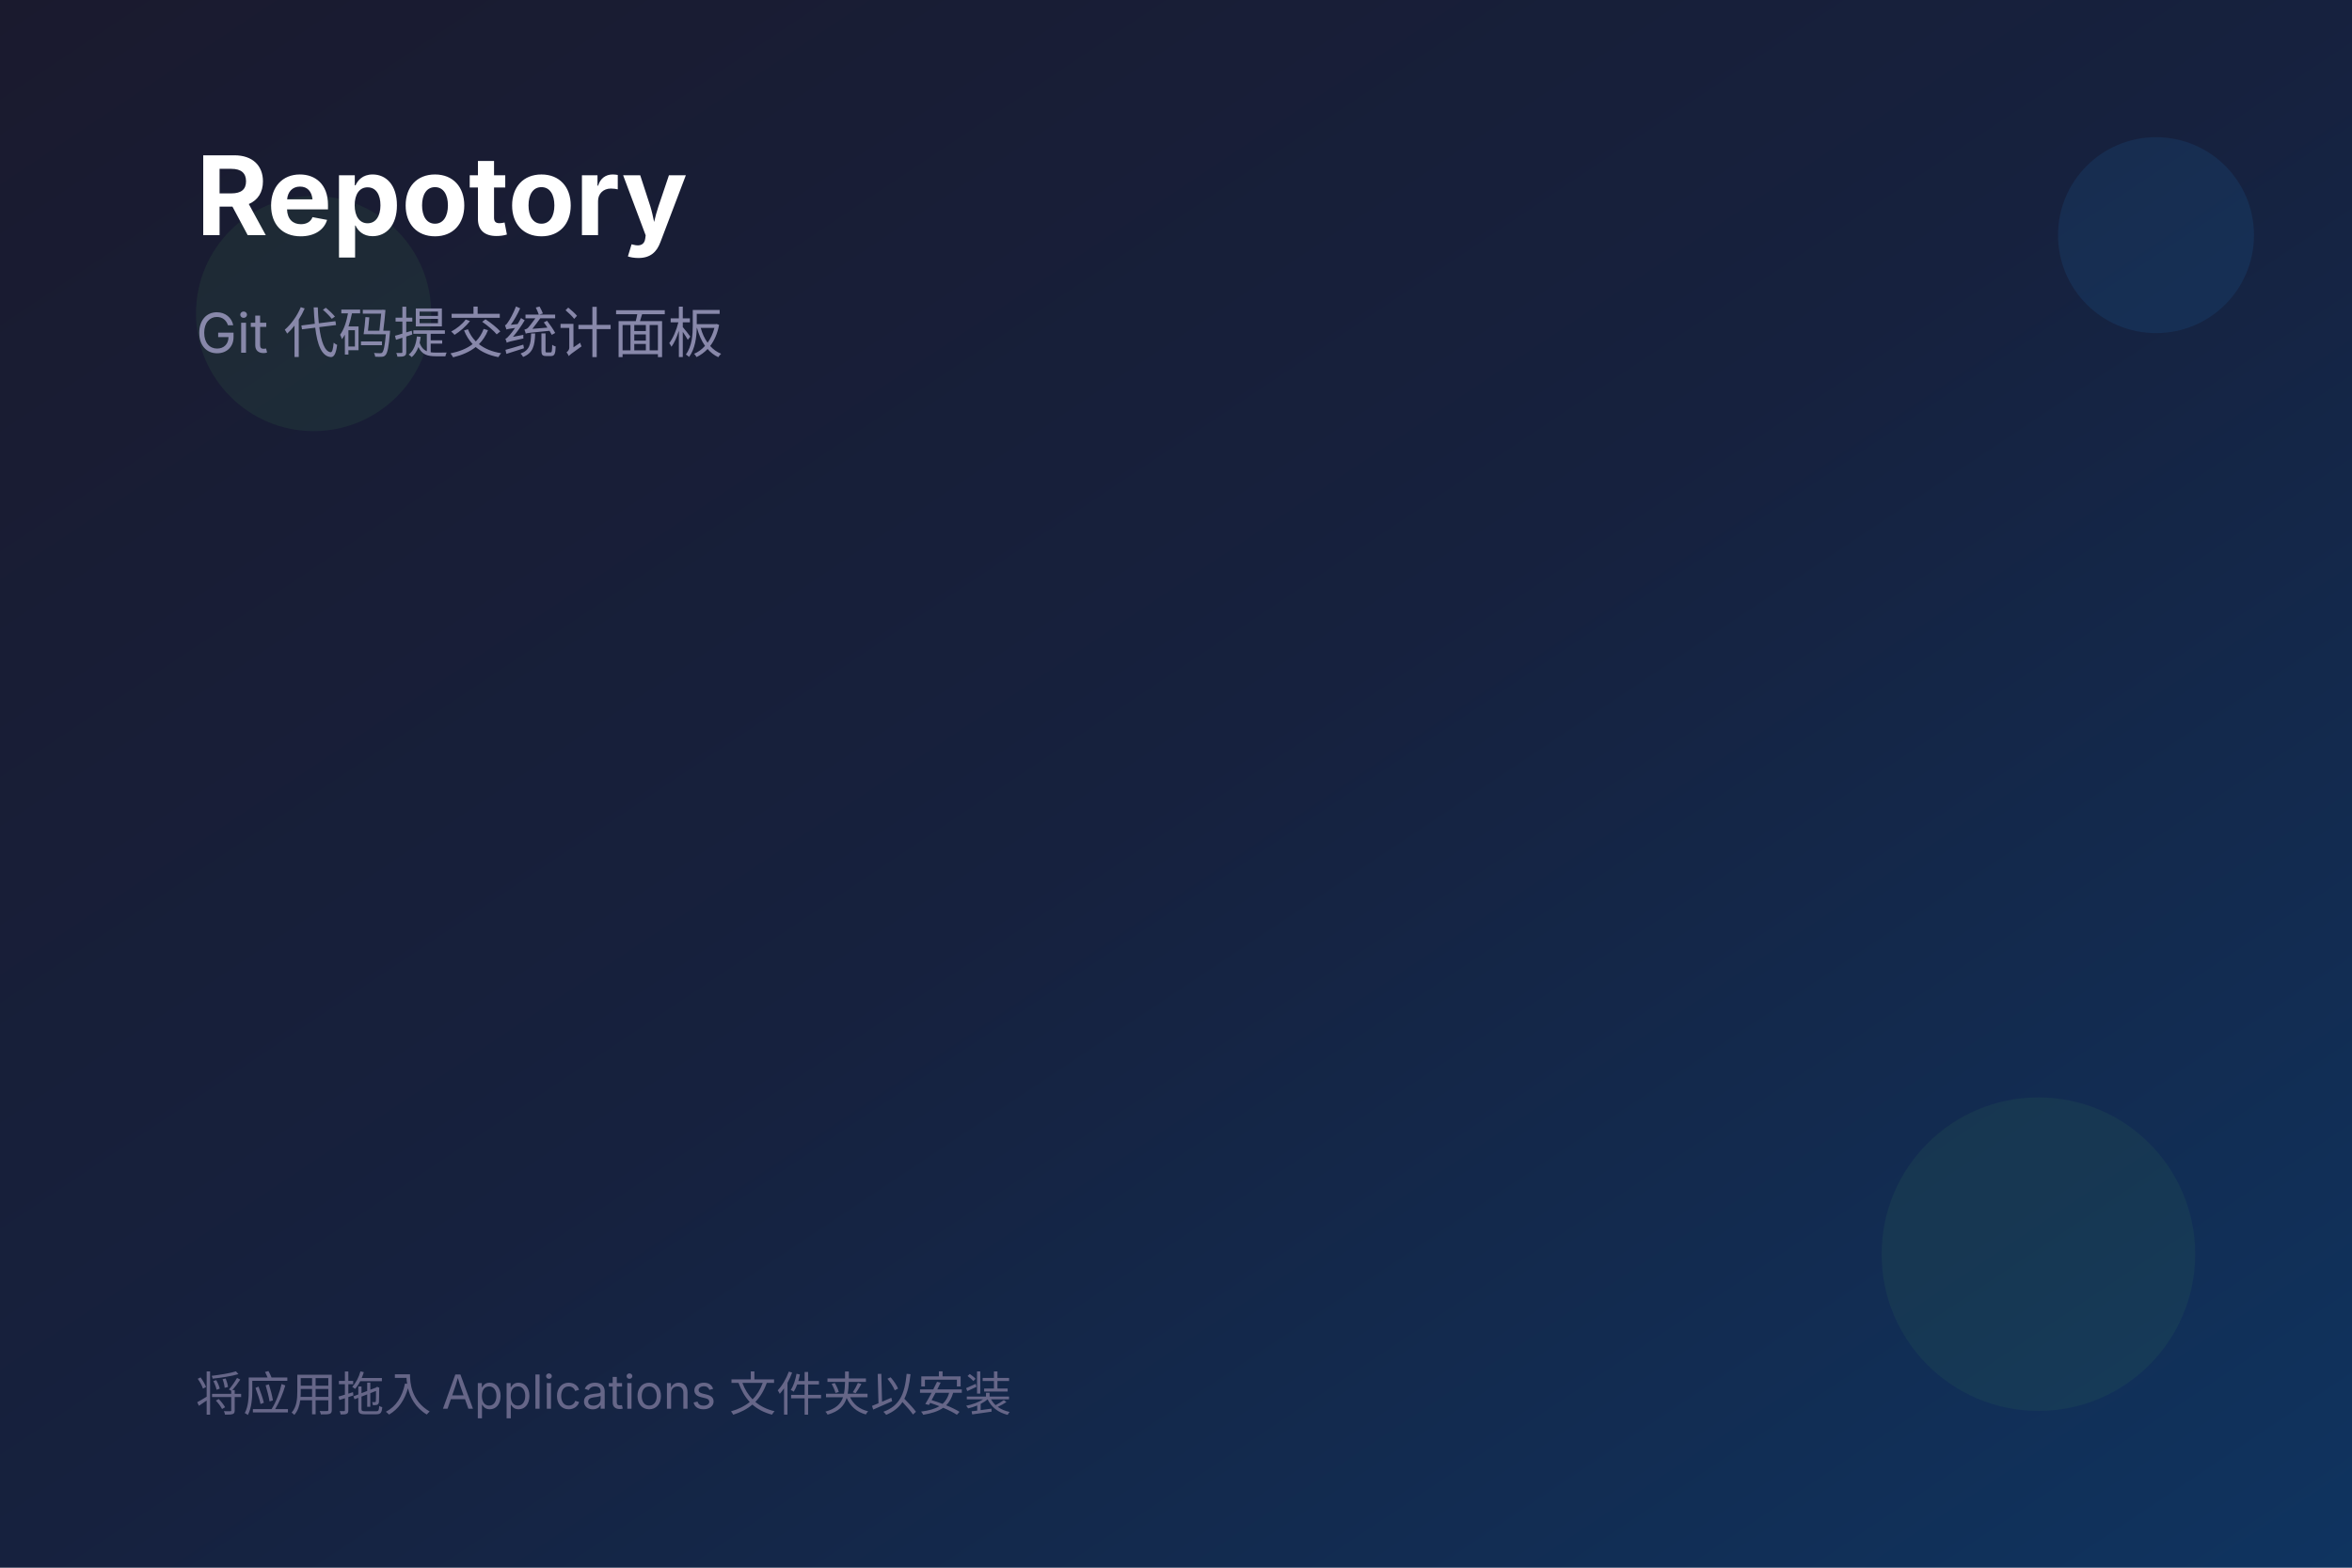
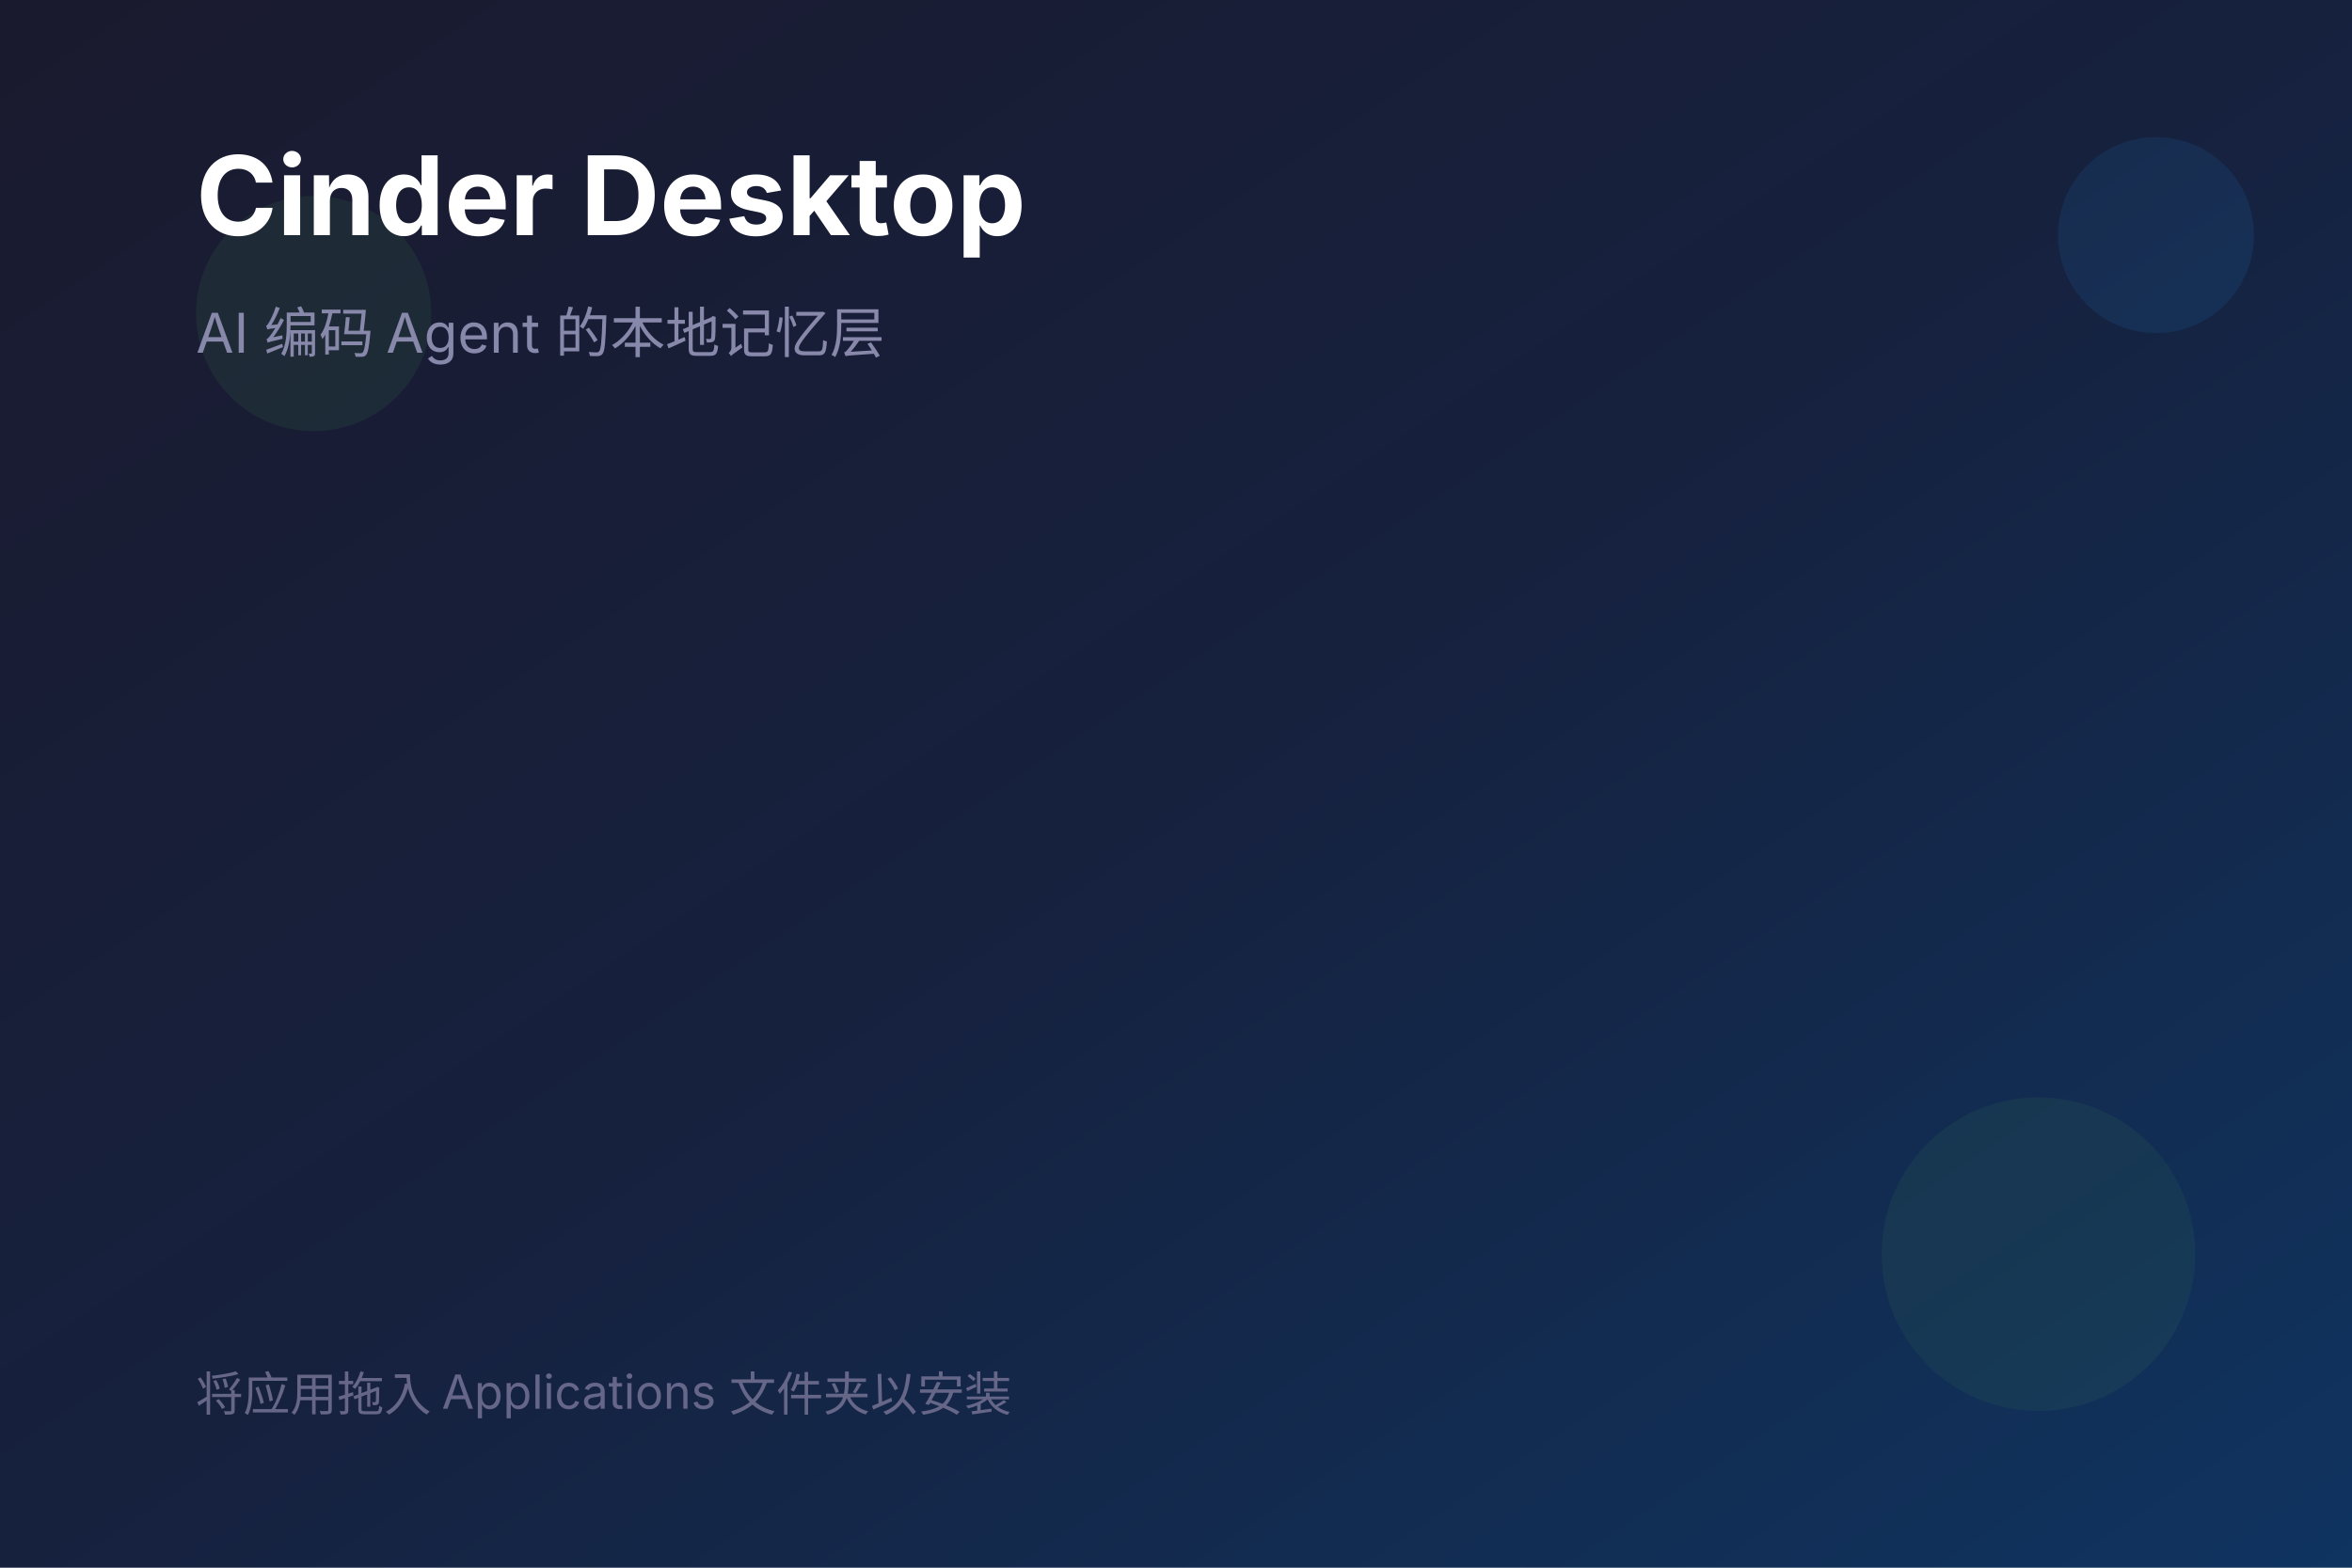
<svg xmlns="http://www.w3.org/2000/svg" width="600" height="400" viewBox="0 0 600 400">
  <defs>
    <linearGradient id="bg-gradient" x1="0%" y1="0%" x2="100%" y2="100%">
      <stop offset="0%" style="stop-color:#1a1a2e" />
      <stop offset="50%" style="stop-color:#16213e" />
      <stop offset="100%" style="stop-color:#0f3460" />
    </linearGradient>
    <filter id="glow">
      <feGaussianBlur stdDeviation="3" result="coloredBlur" />
      <feMerge>
        <feMergeNode in="coloredBlur" />
        <feMergeNode in="SourceGraphic" />
      </feMerge>
    </filter>
  </defs>
  <rect width="600" height="400" fill="url(#bg-gradient)" />
  <circle cx="80" cy="80" r="30" fill="#4caf50" opacity="0.1" />
  <circle cx="520" cy="320" r="40" fill="#4caf50" opacity="0.08" />
  <circle cx="550" cy="60" r="25" fill="#2196f3" opacity="0.1" />
-   <text x="50" y="60" font-family="-apple-system, BlinkMacSystemFont, sans-serif" font-size="28" font-weight="700" fill="white">Repotory</text>
-   <text x="50" y="90" font-family="-apple-system, BlinkMacSystemFont, sans-serif" font-size="14" fill="#8888aa">Git 代码提交统计面板</text>
+   <text x="50" y="60" font-family="-apple-system, BlinkMacSystemFont, sans-serif" font-size="28" font-weight="700" fill="white">Cinder Desktop</text>
+   <text x="50" y="90" font-family="-apple-system, BlinkMacSystemFont, sans-serif" font-size="14" fill="#8888aa">AI 编码 Agent 的本地记忆层</text>
  <text x="50" y="360" font-family="-apple-system, BlinkMacSystemFont, sans-serif" font-size="12" fill="#666688">将应用拖入 Applications 文件夹以安装</text>
</svg>
